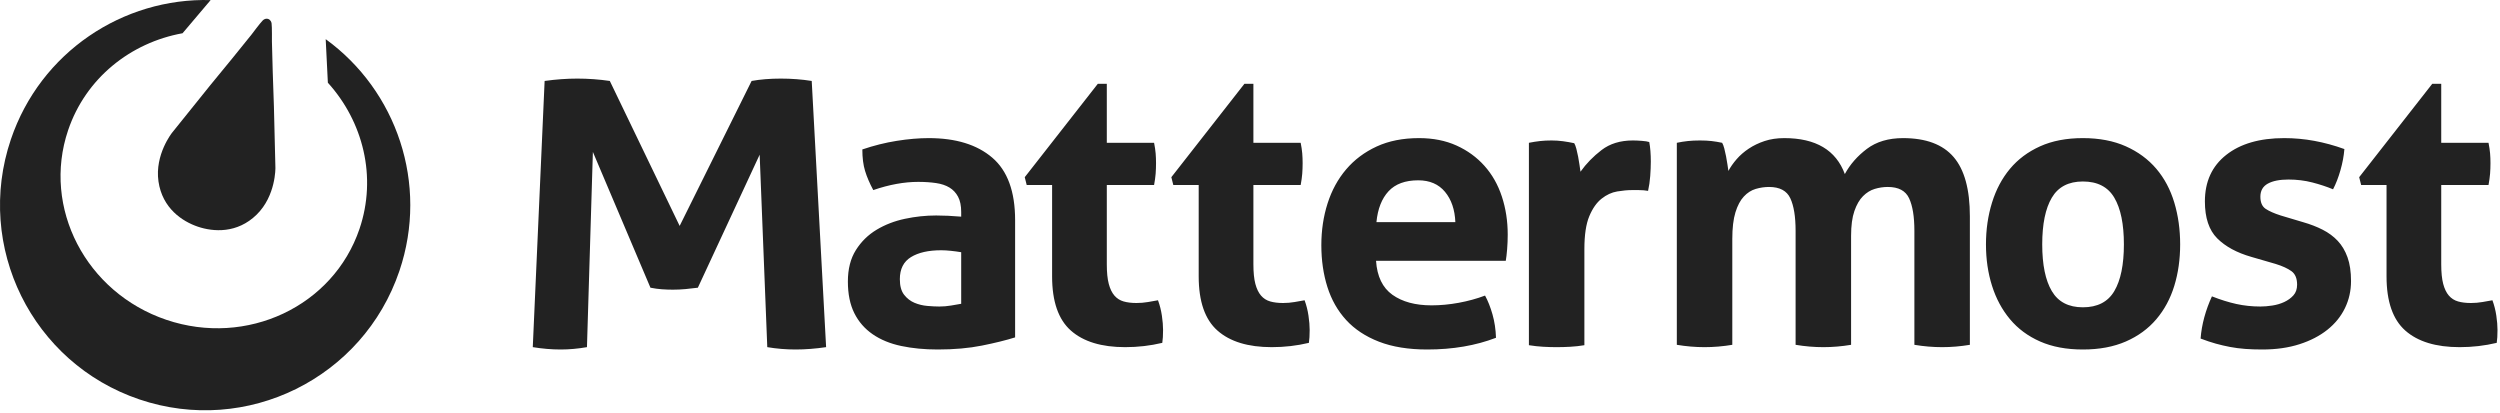
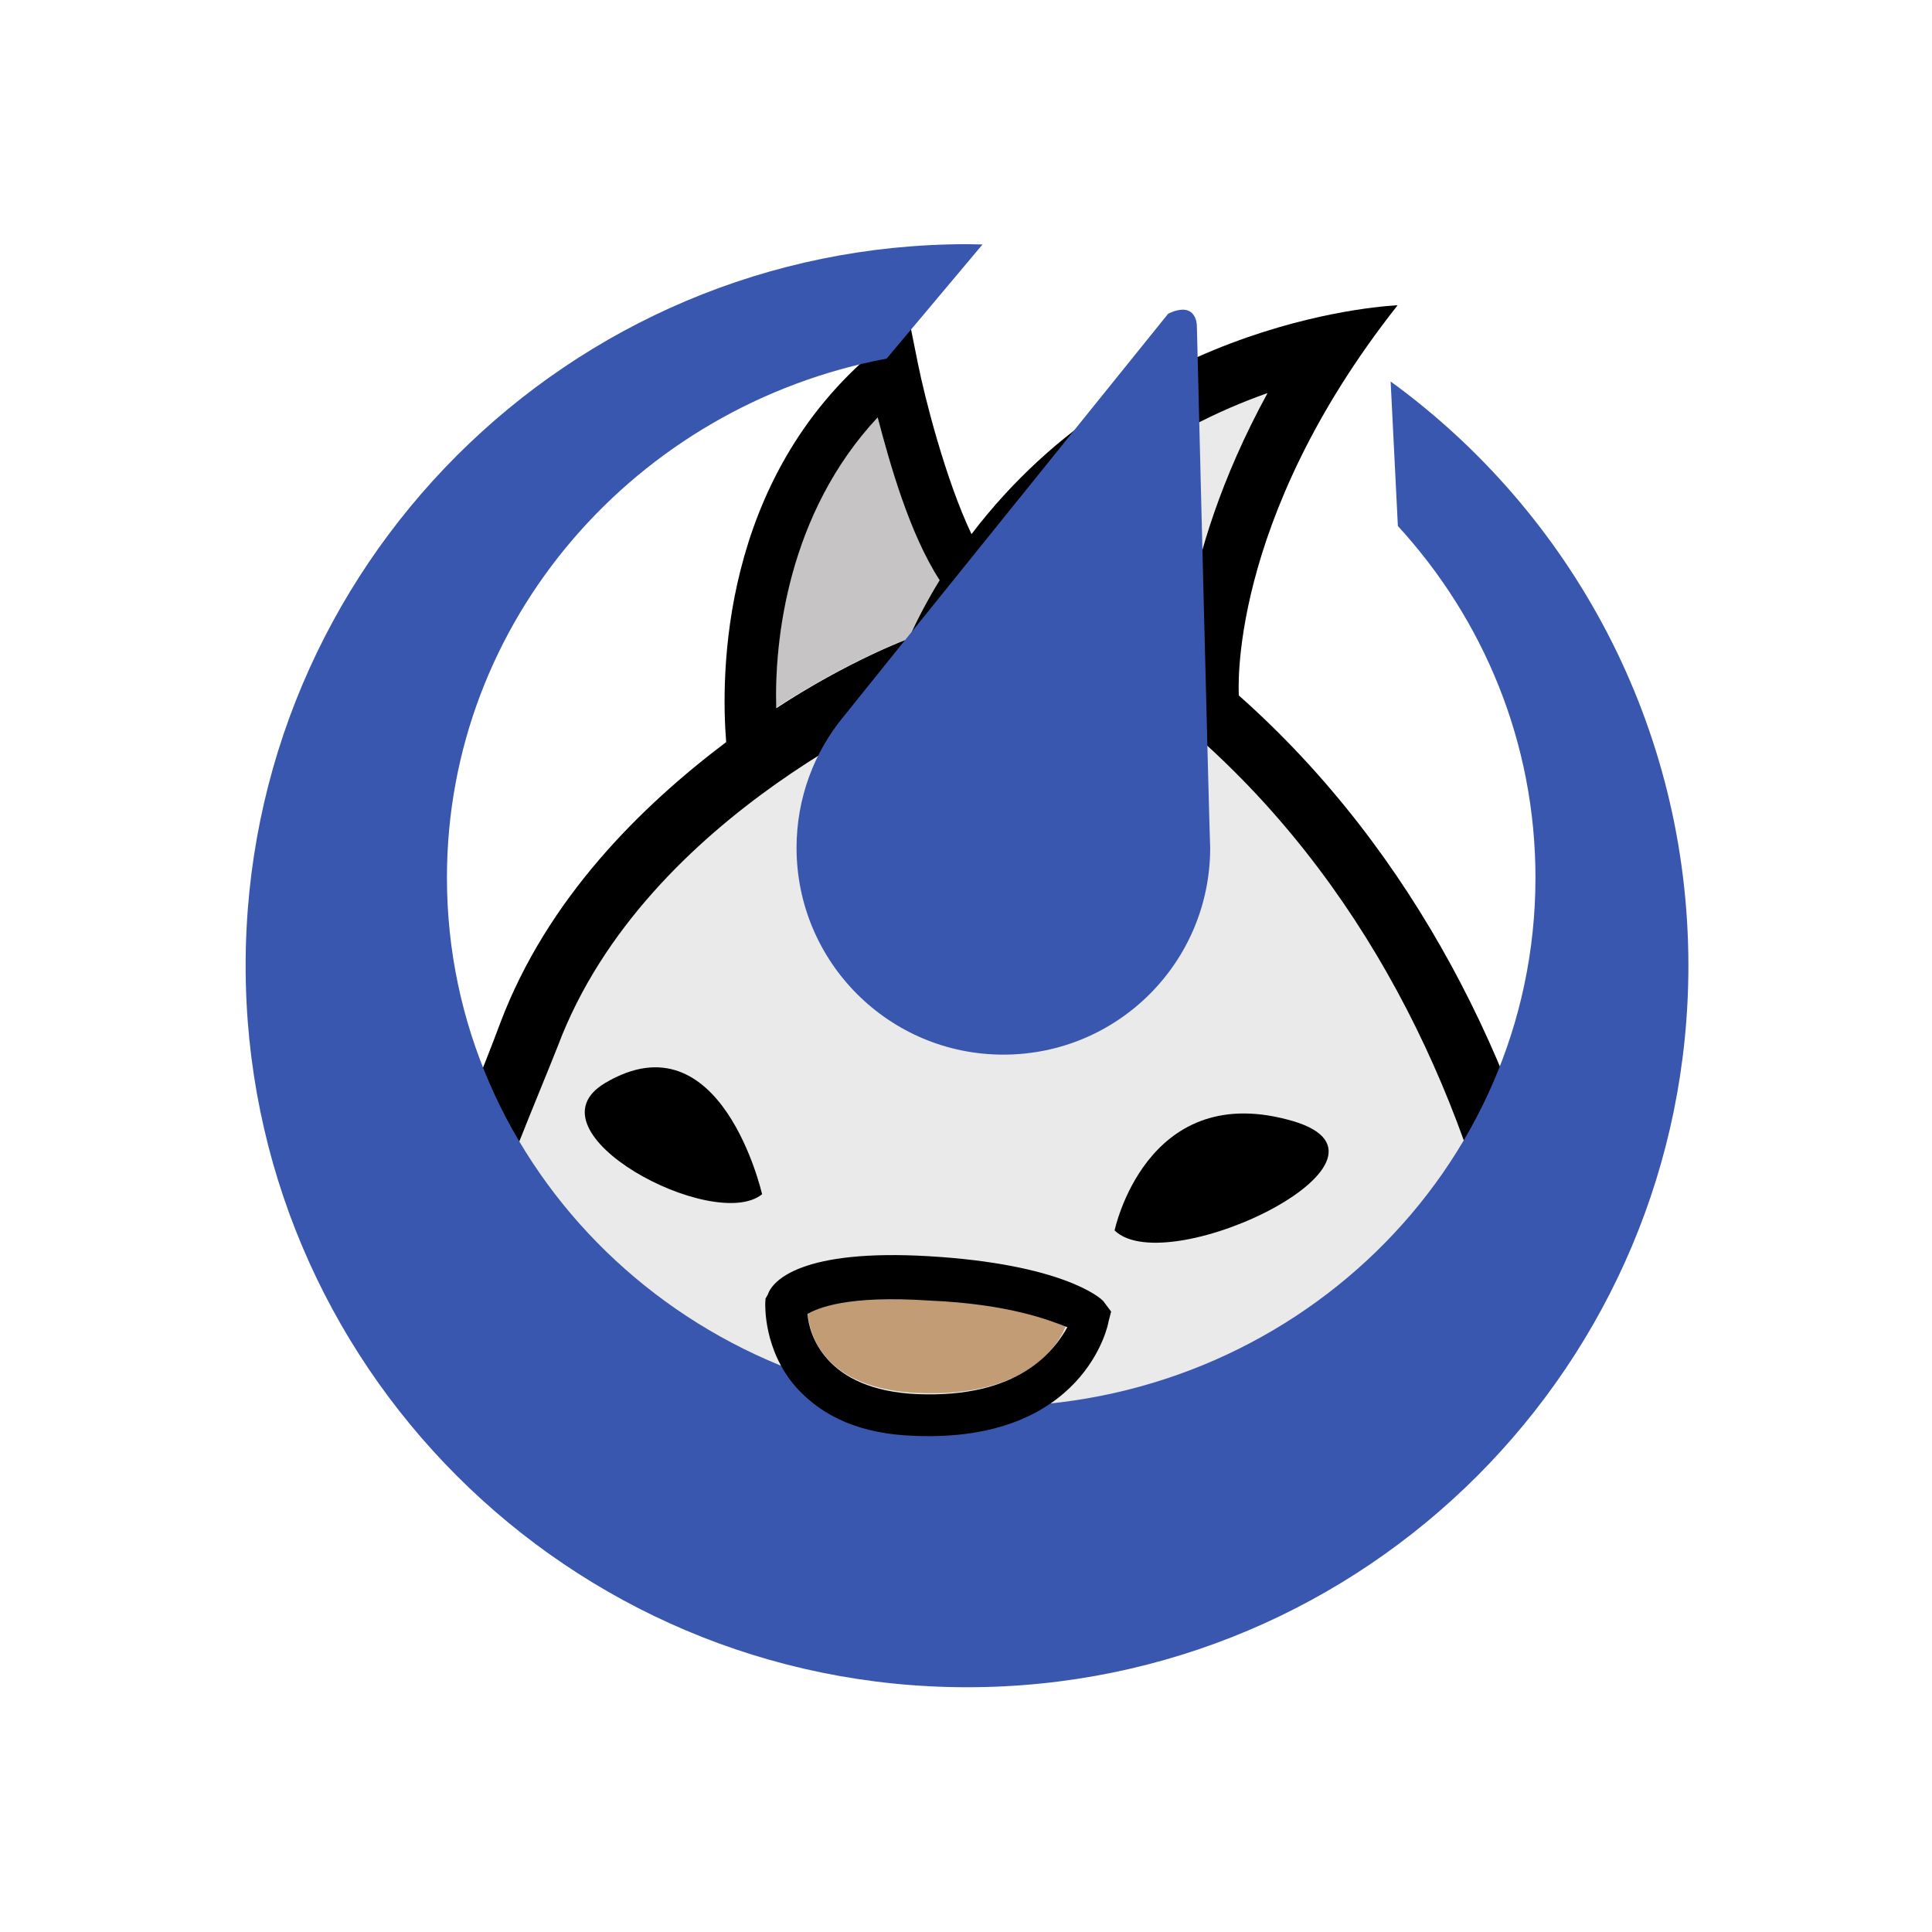
- <svg xmlns="http://www.w3.org/2000/svg" width="100%" height="100%" viewBox="0 0 1001 165" version="1.1" xml:space="preserve" style="fill-rule:evenodd;clip-rule:evenodd;stroke-linejoin:round;stroke-miterlimit:1.414;">
+ <svg xmlns="http://www.w3.org/2000/svg" version="1.1" id="レイヤー_1" x="0px" y="0px" viewBox="0 0 667 667" style="enable-background:new 0 0 667 667;" xml:space="preserve">
+   <style type="text/css">
+ 	.st0{fill:#C6C4C4;}
+ 	.st1{fill:#EAEAEA;}
+ 	.st2{fill:#3957AF;}
+ 	.st3{fill:#C19C74;}
+ </style>
+   <g id="front">
+     <path class="st0" d="M313.7,220.4c3.1-7,6.9-13.9,10.7-20.2c-10.5-16.1-17.2-40.3-21.4-56.2c-31,33.2-35.7,76.8-35,100.3   C293,228,313.7,220.4,313.7,220.4z" />
+     <path class="st1" d="M415.1,255.8l-6.8-6l-0.3-8.6c-0.6-2.2-2.9-46.1,29.6-105.6c-33.9,12-77.9,37.5-104.6,93.7l-3.9,7.7l-7.9,3.2   c-0.7,0.7-98,39.5-128.6,120.8c-4,10.2-8.7,21.3-13.4,33.2c-9,22.2-17.4,43.8-24.3,64.7c8.9,8.9,27.8,26.6,53.7,43.9   c33.5,22.4,85.8,48.6,144.4,46.4c61.4-2.4,118.1-35,168.6-97C507.8,383.4,475,309.8,415.1,255.8z" />
+     <path d="M540.6,439.3c-16-71-51.7-144.9-112.9-199.2c0,0-4.4-59.7,54.8-134.7c0,0-89.4,3.2-147.1,79c-9-18.9-16.2-47.4-18.5-58.9   l-2.9-14.4l-11.3,9.5c-54.3,45-53.8,113-52,135.6c-29.4,22.2-61.7,53.9-78,97c-10.5,28.2-25.9,62.8-38.2,99.3l16.8,17.8   c1-3.3,2.1-6.7,3.3-10.1c9,9,27.9,26.6,53.5,43.7c32.3,21.6,81.8,46.7,137.8,46.7c2.4,0,4.8,0,7.2-0.1   c61.5-2.4,118.2-34.9,168.8-96.7c0.4,1.9,0.7,3.8,1.1,5.7L540.6,439.3z M303,144.1c4.2,15.9,10.9,40,21.4,56.2   c-3.8,6.2-7.6,13.2-10.7,20.2c0,0-20.7,7.6-45.7,24C267.3,220.8,272.1,177.2,303,144.1z M353,549.3c-58.6,2.3-110.9-24-144.4-46.4   c-25.9-17.3-44.9-35.1-53.7-43.9c7-20.8,15.3-42.5,24.3-64.7c4.7-11.9,9.4-23.1,13.4-33.2c30.6-81.3,127.9-120.1,128.6-120.8   l7.9-3.2l3.9-7.7c26.7-56.2,70.7-81.7,104.6-93.7c-32.5,59.5-30.2,103.4-29.6,105.6l0.3,8.6l6.8,6   c59.9,53.9,92.8,127.5,106.5,196.4C471.1,514.3,414.5,546.9,353,549.3z" />
+     <path d="M384.8,424.8c0,0,10.7-51.2,59.6-38.3C493.1,398.9,403.3,442.7,384.8,424.8z" />
+     <path d="M263.1,412.3c0,0-14.1-62.2-54.2-38.4C180.5,390.8,246.4,425.8,263.1,412.3z" />
+   </g>
+   <path class="st2" d="M413.2,112.4c0,0,0-8.8-9.9-4.1c0,0-111.7,138.5-112,139c-10.2,12.3-16.3,28.2-16.3,45.4  c0,39.4,31.9,71.4,71.4,71.4s71.4-31.9,71.4-71.4C417.6,291,413.2,112.4,413.2,112.4z" />
+   <path class="st2" d="M480.1,131.7l2.5,49.9c29.6,32.3,47.5,74.8,47.5,121.4c0,100.9-84.1,182.6-187.9,182.6S154.3,403.9,154.3,303  c0-88.8,65.3-162.9,151.8-179.2l33.1-39.4c-1.8,0-3.6-0.1-5.3-0.1c-137.6,0-249.1,111.5-249.1,249.1s111.5,249.1,249.1,249.1  S582.9,471,582.9,333.4C582.9,250.5,542.4,177,480.1,131.7z" />
  <g>
-     <path d="M384.862,84.87c0,-2.501 -0.418,-4.536 -1.253,-6.102c-0.833,-1.562 -1.981,-2.79 -3.441,-3.674c-1.46,-0.888 -3.26,-1.489 -5.397,-1.8c-2.139,-0.313 -4.512,-0.469 -7.12,-0.469c-5.632,0 -11.628,1.094 -17.991,3.284c-1.461,-2.712 -2.555,-5.268 -3.284,-7.666c-0.73,-2.398 -1.097,-5.266 -1.097,-8.605c4.59,-1.564 9.178,-2.711 13.768,-3.441c4.588,-0.73 8.867,-1.096 12.828,-1.096c10.848,0 19.322,2.607 25.424,7.824c6.101,5.215 9.152,13.557 9.152,25.03l0,46.934c-3.651,1.147 -8.084,2.243 -13.299,3.286c-5.213,1.043 -11.107,1.565 -17.678,1.565c-5.319,0 -10.196,-0.47 -14.629,-1.409c-4.432,-0.938 -8.24,-2.504 -11.418,-4.694c-3.183,-2.188 -5.633,-5.005 -7.356,-8.447c-1.719,-3.443 -2.58,-7.666 -2.58,-12.673c0,-5.005 1.069,-9.203 3.207,-12.593c2.138,-3.389 4.903,-6.102 8.291,-8.135c3.391,-2.034 7.171,-3.494 11.344,-4.381c4.172,-0.887 8.343,-1.33 12.515,-1.33c3.025,0 6.362,0.158 10.014,0.469l0,-1.877Zm0,16.115c-1.253,-0.209 -2.608,-0.393 -4.07,-0.548c-1.46,-0.156 -2.761,-0.234 -3.91,-0.234c-5.111,0 -9.153,0.911 -12.126,2.737c-2.972,1.825 -4.458,4.772 -4.458,8.839c0,2.713 0.574,4.797 1.721,6.259c1.147,1.459 2.53,2.528 4.146,3.205c1.617,0.679 3.336,1.096 5.162,1.253c1.827,0.155 3.417,0.236 4.771,0.236c1.566,0 3.131,-0.132 4.694,-0.393c1.566,-0.261 2.921,-0.494 4.07,-0.704l0,-20.65Zm36.4,-26.91l-10.17,0l-0.784,-3.129l29.258,-37.391l3.598,0l0,23.623l18.93,0c0.311,1.566 0.521,2.973 0.627,4.224c0.102,1.253 0.154,2.556 0.154,3.913c0,1.459 -0.052,2.867 -0.154,4.223c-0.106,1.357 -0.316,2.869 -0.627,4.537l-18.93,0l0,31.76c0,3.232 0.262,5.839 0.784,7.822c0.519,1.979 1.276,3.545 2.266,4.693c0.993,1.147 2.217,1.929 3.677,2.346c1.46,0.419 3.183,0.627 5.162,0.627c1.566,0 3.103,-0.131 4.617,-0.392c1.511,-0.26 2.841,-0.495 3.988,-0.703c0.732,1.979 1.251,4.04 1.565,6.179c0.314,2.138 0.469,4.043 0.469,5.711c0,1.147 -0.025,2.111 -0.078,2.894c-0.052,0.781 -0.129,1.54 -0.235,2.268c-4.797,1.149 -9.75,1.72 -14.861,1.72c-9.492,0 -16.742,-2.215 -21.747,-6.646c-5.006,-4.434 -7.509,-11.658 -7.509,-21.67l0,-36.609Zm58.696,0l-10.168,0l-0.784,-3.129l29.257,-37.391l3.598,0l0,23.623l18.93,0c0.312,1.566 0.522,2.973 0.627,4.224c0.102,1.253 0.155,2.556 0.155,3.913c0,1.459 -0.053,2.867 -0.155,4.223c-0.105,1.357 -0.315,2.869 -0.627,4.537l-18.93,0l0,31.76c0,3.232 0.263,5.839 0.783,7.822c0.522,1.979 1.278,3.545 2.268,4.693c0.992,1.147 2.215,1.929 3.677,2.346c1.459,0.419 3.182,0.627 5.161,0.627c1.565,0 3.103,-0.131 4.617,-0.392c1.512,-0.26 2.842,-0.495 3.989,-0.703c0.73,1.979 1.251,4.04 1.563,6.179c0.315,2.138 0.471,4.043 0.471,5.711c0,1.147 -0.026,2.111 -0.079,2.894c-0.051,0.781 -0.129,1.54 -0.234,2.268c-4.798,1.149 -9.75,1.72 -14.863,1.72c-9.49,0 -16.74,-2.215 -21.746,-6.646c-5.006,-4.434 -7.51,-11.658 -7.51,-21.67l0,-36.609Zm102.767,14.865c-0.208,-5.009 -1.591,-9.049 -4.146,-12.126c-2.555,-3.077 -6.127,-4.617 -10.717,-4.617c-5.215,0 -9.178,1.461 -11.89,4.381c-2.711,2.921 -4.327,7.041 -4.848,12.362l31.601,0Zm-31.759,15.486c0.418,6.258 2.608,10.795 6.571,13.612c3.963,2.816 9.178,4.224 15.646,4.224c3.546,0 7.168,-0.34 10.872,-1.019c3.703,-0.677 7.222,-1.642 10.561,-2.893c1.147,2.086 2.137,4.589 2.972,7.51c0.834,2.918 1.303,6.049 1.408,9.386c-8.136,3.129 -17.315,4.694 -27.537,4.694c-7.508,0 -13.947,-1.043 -19.321,-3.13c-5.37,-2.085 -9.751,-4.981 -13.14,-8.681c-3.39,-3.703 -5.894,-8.11 -7.51,-13.222c-1.616,-5.11 -2.423,-10.689 -2.423,-16.737c0,-5.946 0.833,-11.526 2.502,-16.741c1.667,-5.217 4.145,-9.752 7.431,-13.61c3.285,-3.861 7.352,-6.911 12.203,-9.154c4.85,-2.242 10.508,-3.364 16.974,-3.364c5.632,0 10.639,0.991 15.019,2.973c4.381,1.981 8.109,4.694 11.186,8.137c3.077,3.439 5.399,7.535 6.963,12.28c1.565,4.745 2.347,9.831 2.347,15.253c0,1.982 -0.078,3.939 -0.235,5.867c-0.156,1.928 -0.341,3.468 -0.547,4.615l-51.942,0Zm61.208,-47.248c1.564,-0.311 3.05,-0.547 4.458,-0.702c1.41,-0.159 2.946,-0.236 4.616,-0.236c1.565,0 3.104,0.106 4.614,0.312c1.514,0.209 3,0.471 4.458,0.784c0.315,0.522 0.602,1.277 0.862,2.268c0.261,0.991 0.495,2.034 0.704,3.13c0.209,1.095 0.39,2.188 0.547,3.285c0.157,1.096 0.286,2.005 0.392,2.739c2.294,-3.235 5.112,-6.13 8.448,-8.684c3.338,-2.556 7.51,-3.834 12.515,-3.834c1.045,0 2.244,0.052 3.599,0.157c1.355,0.104 2.346,0.26 2.972,0.47c0.209,1.041 0.366,2.241 0.469,3.597c0.107,1.356 0.158,2.764 0.158,4.225c0,1.773 -0.08,3.702 -0.235,5.788c-0.157,2.086 -0.444,4.067 -0.862,5.945c-1.147,-0.21 -2.424,-0.313 -3.831,-0.313c-1.408,0 -2.27,0 -2.581,0c-1.775,0 -3.755,0.183 -5.947,0.547c-2.189,0.366 -4.275,1.33 -6.257,2.896c-1.983,1.564 -3.624,3.911 -4.929,7.041c-1.303,3.127 -1.957,7.508 -1.957,13.141l0,38.486c-1.875,0.311 -3.752,0.52 -5.631,0.624c-1.876,0.105 -3.701,0.156 -5.475,0.156c-1.774,0 -3.572,-0.051 -5.398,-0.156c-1.825,-0.104 -3.728,-0.313 -5.709,-0.624l0,-81.042Zm59.226,0c1.459,-0.311 2.92,-0.547 4.379,-0.702c1.461,-0.159 3.077,-0.236 4.851,-0.236c1.773,0 3.337,0.077 4.693,0.236c1.356,0.155 2.764,0.391 4.224,0.702c0.312,0.522 0.601,1.279 0.861,2.27c0.26,0.99 0.496,2.035 0.704,3.128c0.209,1.096 0.39,2.164 0.547,3.207c0.159,1.043 0.288,1.93 0.392,2.66c0.832,-1.563 1.929,-3.128 3.286,-4.694c1.355,-1.562 2.971,-2.969 4.848,-4.223c1.877,-1.252 3.989,-2.269 6.337,-3.05c2.346,-0.784 4.981,-1.175 7.901,-1.175c12.619,0 20.702,4.799 24.249,14.395c2.085,-3.86 5.032,-7.222 8.838,-10.092c3.808,-2.869 8.632,-4.303 14.474,-4.303c9.177,0 15.93,2.532 20.258,7.59c4.33,5.057 6.494,12.958 6.494,23.702l0,51.47c-3.754,0.626 -7.459,0.937 -11.108,0.937c-3.651,0 -7.354,-0.311 -11.108,-0.937l0,-45.684c0,-5.632 -0.705,-9.959 -2.114,-12.983c-1.406,-3.025 -4.248,-4.538 -8.524,-4.538c-1.775,0 -3.52,0.262 -5.24,0.782c-1.723,0.52 -3.287,1.485 -4.694,2.894c-1.408,1.408 -2.555,3.391 -3.443,5.946c-0.887,2.553 -1.33,5.867 -1.33,9.934l0,43.649c-3.755,0.626 -7.458,0.937 -11.108,0.937c-3.65,0 -7.354,-0.311 -11.109,-0.937l0,-45.684c0,-5.632 -0.703,-9.959 -2.112,-12.983c-1.408,-3.025 -4.249,-4.538 -8.525,-4.538c-1.771,0 -3.546,0.262 -5.32,0.782c-1.771,0.52 -3.363,1.538 -4.771,3.051c-1.409,1.511 -2.53,3.623 -3.363,6.336c-0.835,2.711 -1.253,6.258 -1.253,10.638l0,42.398c-3.755,0.626 -7.455,0.937 -11.107,0.937c-3.651,0 -7.352,-0.311 -11.107,-0.937l0,-80.885Zm162.58,65.865c5.841,0 10.039,-2.163 12.593,-6.493c2.556,-4.327 3.834,-10.56 3.834,-18.694c0,-8.136 -1.278,-14.367 -3.834,-18.696c-2.554,-4.33 -6.752,-6.493 -12.593,-6.493c-5.736,0 -9.882,2.163 -12.437,6.493c-2.557,4.329 -3.835,10.56 -3.835,18.696c0,8.134 1.278,14.367 3.835,18.694c2.555,4.33 6.701,6.493 12.437,6.493Zm0,16.897c-6.571,0 -12.282,-1.07 -17.131,-3.208c-4.85,-2.137 -8.866,-5.11 -12.047,-8.918c-3.181,-3.807 -5.58,-8.265 -7.195,-13.376c-1.618,-5.111 -2.426,-10.637 -2.426,-16.582c0,-5.945 0.808,-11.526 2.426,-16.74c1.615,-5.215 4.014,-9.726 7.195,-13.533c3.181,-3.808 7.197,-6.803 12.047,-8.996c4.849,-2.19 10.56,-3.286 17.131,-3.286c6.571,0 12.306,1.096 17.209,3.286c4.901,2.193 8.968,5.188 12.204,8.996c3.233,3.807 5.631,8.318 7.197,13.533c1.564,5.214 2.345,10.795 2.345,16.74c0,5.945 -0.781,11.471 -2.345,16.582c-1.566,5.111 -3.964,9.569 -7.197,13.376c-3.236,3.808 -7.303,6.781 -12.204,8.918c-4.903,2.138 -10.638,3.208 -17.209,3.208Zm67.477,-37.078c-5.842,-1.67 -10.405,-4.146 -13.689,-7.432c-3.286,-3.284 -4.929,-8.213 -4.929,-14.785c0,-7.927 2.843,-14.13 8.528,-18.615c5.683,-4.486 13.429,-6.729 23.232,-6.729c4.068,0 8.082,0.366 12.046,1.096c3.964,0.73 7.979,1.824 12.046,3.286c-0.209,2.71 -0.73,5.526 -1.566,8.448c-0.832,2.919 -1.823,5.474 -2.97,7.667c-2.504,-1.044 -5.267,-1.957 -8.293,-2.74c-3.023,-0.781 -6.205,-1.172 -9.542,-1.172c-3.547,0 -6.309,0.547 -8.293,1.642c-1.981,1.096 -2.972,2.843 -2.972,5.24c0,2.295 0.704,3.912 2.112,4.851c1.408,0.938 3.417,1.827 6.023,2.659l8.918,2.662c2.921,0.833 5.554,1.849 7.901,3.049c2.346,1.2 4.355,2.686 6.023,4.458c1.669,1.773 2.972,3.964 3.91,6.571c0.94,2.608 1.41,5.788 1.41,9.542c0,3.861 -0.809,7.459 -2.426,10.796c-1.616,3.338 -3.964,6.232 -7.04,8.682c-3.077,2.453 -6.806,4.382 -11.187,5.789c-4.379,1.409 -9.334,2.113 -14.862,2.113c-2.504,0 -4.796,-0.079 -6.882,-0.235c-2.087,-0.158 -4.094,-0.418 -6.024,-0.782c-1.929,-0.366 -3.833,-0.808 -5.71,-1.33c-1.878,-0.521 -3.912,-1.199 -6.102,-2.034c0.21,-2.817 0.705,-5.659 1.486,-8.526c0.782,-2.867 1.8,-5.659 3.051,-8.371c3.442,1.357 6.702,2.373 9.779,3.051c3.077,0.679 6.284,1.019 9.62,1.019c1.462,0 3.052,-0.132 4.771,-0.393c1.722,-0.261 3.313,-0.73 4.773,-1.408c1.461,-0.678 2.687,-1.565 3.677,-2.659c0.991,-1.095 1.484,-2.529 1.484,-4.304c0,-2.501 -0.755,-4.301 -2.267,-5.396c-1.513,-1.094 -3.625,-2.062 -6.335,-2.895l-9.701,-2.815Zm54.112,-28.787l-10.167,0l-0.785,-3.129l29.256,-37.391l3.598,0l0,23.623l18.931,0c0.313,1.566 0.521,2.973 0.627,4.224c0.103,1.253 0.156,2.556 0.156,3.913c0,1.459 -0.053,2.867 -0.156,4.223c-0.106,1.357 -0.314,2.869 -0.627,4.537l-18.931,0l0,31.76c0,3.232 0.263,5.839 0.783,7.822c0.523,1.979 1.278,3.545 2.268,4.693c0.993,1.147 2.218,1.929 3.677,2.346c1.459,0.419 3.183,0.627 5.163,0.627c1.565,0 3.102,-0.131 4.616,-0.392c1.511,-0.26 2.841,-0.495 3.988,-0.703c0.731,1.979 1.253,4.04 1.564,6.179c0.315,2.138 0.47,4.043 0.47,5.711c0,1.147 -0.026,2.111 -0.078,2.894c-0.052,0.781 -0.129,1.54 -0.235,2.268c-4.796,1.149 -9.75,1.72 -14.861,1.72c-9.492,0 -16.741,-2.215 -21.748,-6.646c-5.005,-4.434 -7.509,-11.658 -7.509,-21.67l0,-36.609Zm-737.501,-41.662c4.521,-0.629 8.87,-0.945 13.05,-0.945c4.407,0 8.758,0.316 13.051,0.945l27.965,58.043l28.812,-58.043c3.503,-0.629 7.399,-0.945 11.694,-0.945c4.294,0 8.416,0.316 12.372,0.945l5.762,106.583c-4.292,0.63 -8.36,0.944 -12.201,0.944c-3.844,0 -7.627,-0.314 -11.355,-0.944l-3.052,-77.061l-24.745,53.261c-1.583,0.21 -3.22,0.396 -4.916,0.551c-1.695,0.158 -3.388,0.236 -5.084,0.236c-1.47,0 -2.937,-0.052 -4.405,-0.157c-1.469,-0.105 -2.994,-0.316 -4.577,-0.63l-23.049,-54.365l-2.373,78.165c-3.615,0.63 -7.118,0.944 -10.509,0.944c-3.616,0 -7.346,-0.314 -11.185,-0.944l4.745,-106.583Z" style="fill:#222;" />
-     <path d="M130.41,15.678l0.865,17.434c14.134,15.615 19.713,37.729 12.677,58.513c-10.503,31.025 -45.136,47.334 -77.354,36.427c-32.219,-10.906 -49.823,-44.899 -39.32,-75.924c7.059,-20.853 25.019,-35.058 45.82,-38.819l11.239,-13.279c-35.063,-0.949 -68.143,20.815 -79.979,55.778c-14.542,42.958 8.493,89.571 51.451,104.114c42.958,14.542 89.572,-8.494 104.115,-51.452c11.816,-34.906 -1.179,-72.227 -29.514,-92.792Z" style="fill:#222;" />
-     <path d="M110.273,67.122l-0.595,-24.373l-0.477,-14.025l-0.323,-12.15c0,0 0.067,-5.859 -0.137,-7.236c-0.043,-0.29 -0.134,-0.525 -0.243,-0.731l-0.041,-0.086l-0.047,-0.075c-0.224,-0.387 -0.578,-0.701 -1.035,-0.856c-0.467,-0.158 -0.951,-0.119 -1.371,0.062l-0.026,0.01l-0.145,0.074c-0.199,0.097 -0.402,0.223 -0.6,0.415c-0.999,0.969 -4.504,5.664 -4.504,5.664l-7.638,9.456l-8.898,10.851l-15.278,18.999c0,0 -7.011,8.75 -5.462,19.521c1.55,10.77 9.557,16.017 15.769,18.12c6.211,2.103 15.759,2.799 23.533,-4.816c7.773,-7.615 7.518,-18.824 7.518,-18.824Z" style="fill:#222;" />
+     <path class="st3" d="M278.9,453.2c0.4,7.1,5.2,26.2,37.8,27.7c36.1,1.6,48.1-15,51.2-23c-6.2-3.1-20-8-47.7-9.2   C292.2,446.7,281.8,451.2,278.9,453.2z" />
+     <path d="M380.9,449.2c-1.3-1.5-14.9-12.8-60.1-15.5c-43.8-2.6-54.1,8.3-55.7,13.2l-0.8,1.4l-0.1,1.4c0,0.7-0.7,16.4,10.7,29.3   c9.4,10.4,22.5,16,40.4,16.7c59.2,2.6,67.4-38.7,67.4-39.4l0.9-3.5L380.9,449.2z M316.6,481.3c-31.9-1.4-37.4-20.9-37.8-27.7   c3.6-2,13.6-6.5,42-4.6c27.7,1.2,41.5,6.8,47.7,9.2C364,466.2,352,482.8,316.6,481.3z" />
  </g>
</svg>
